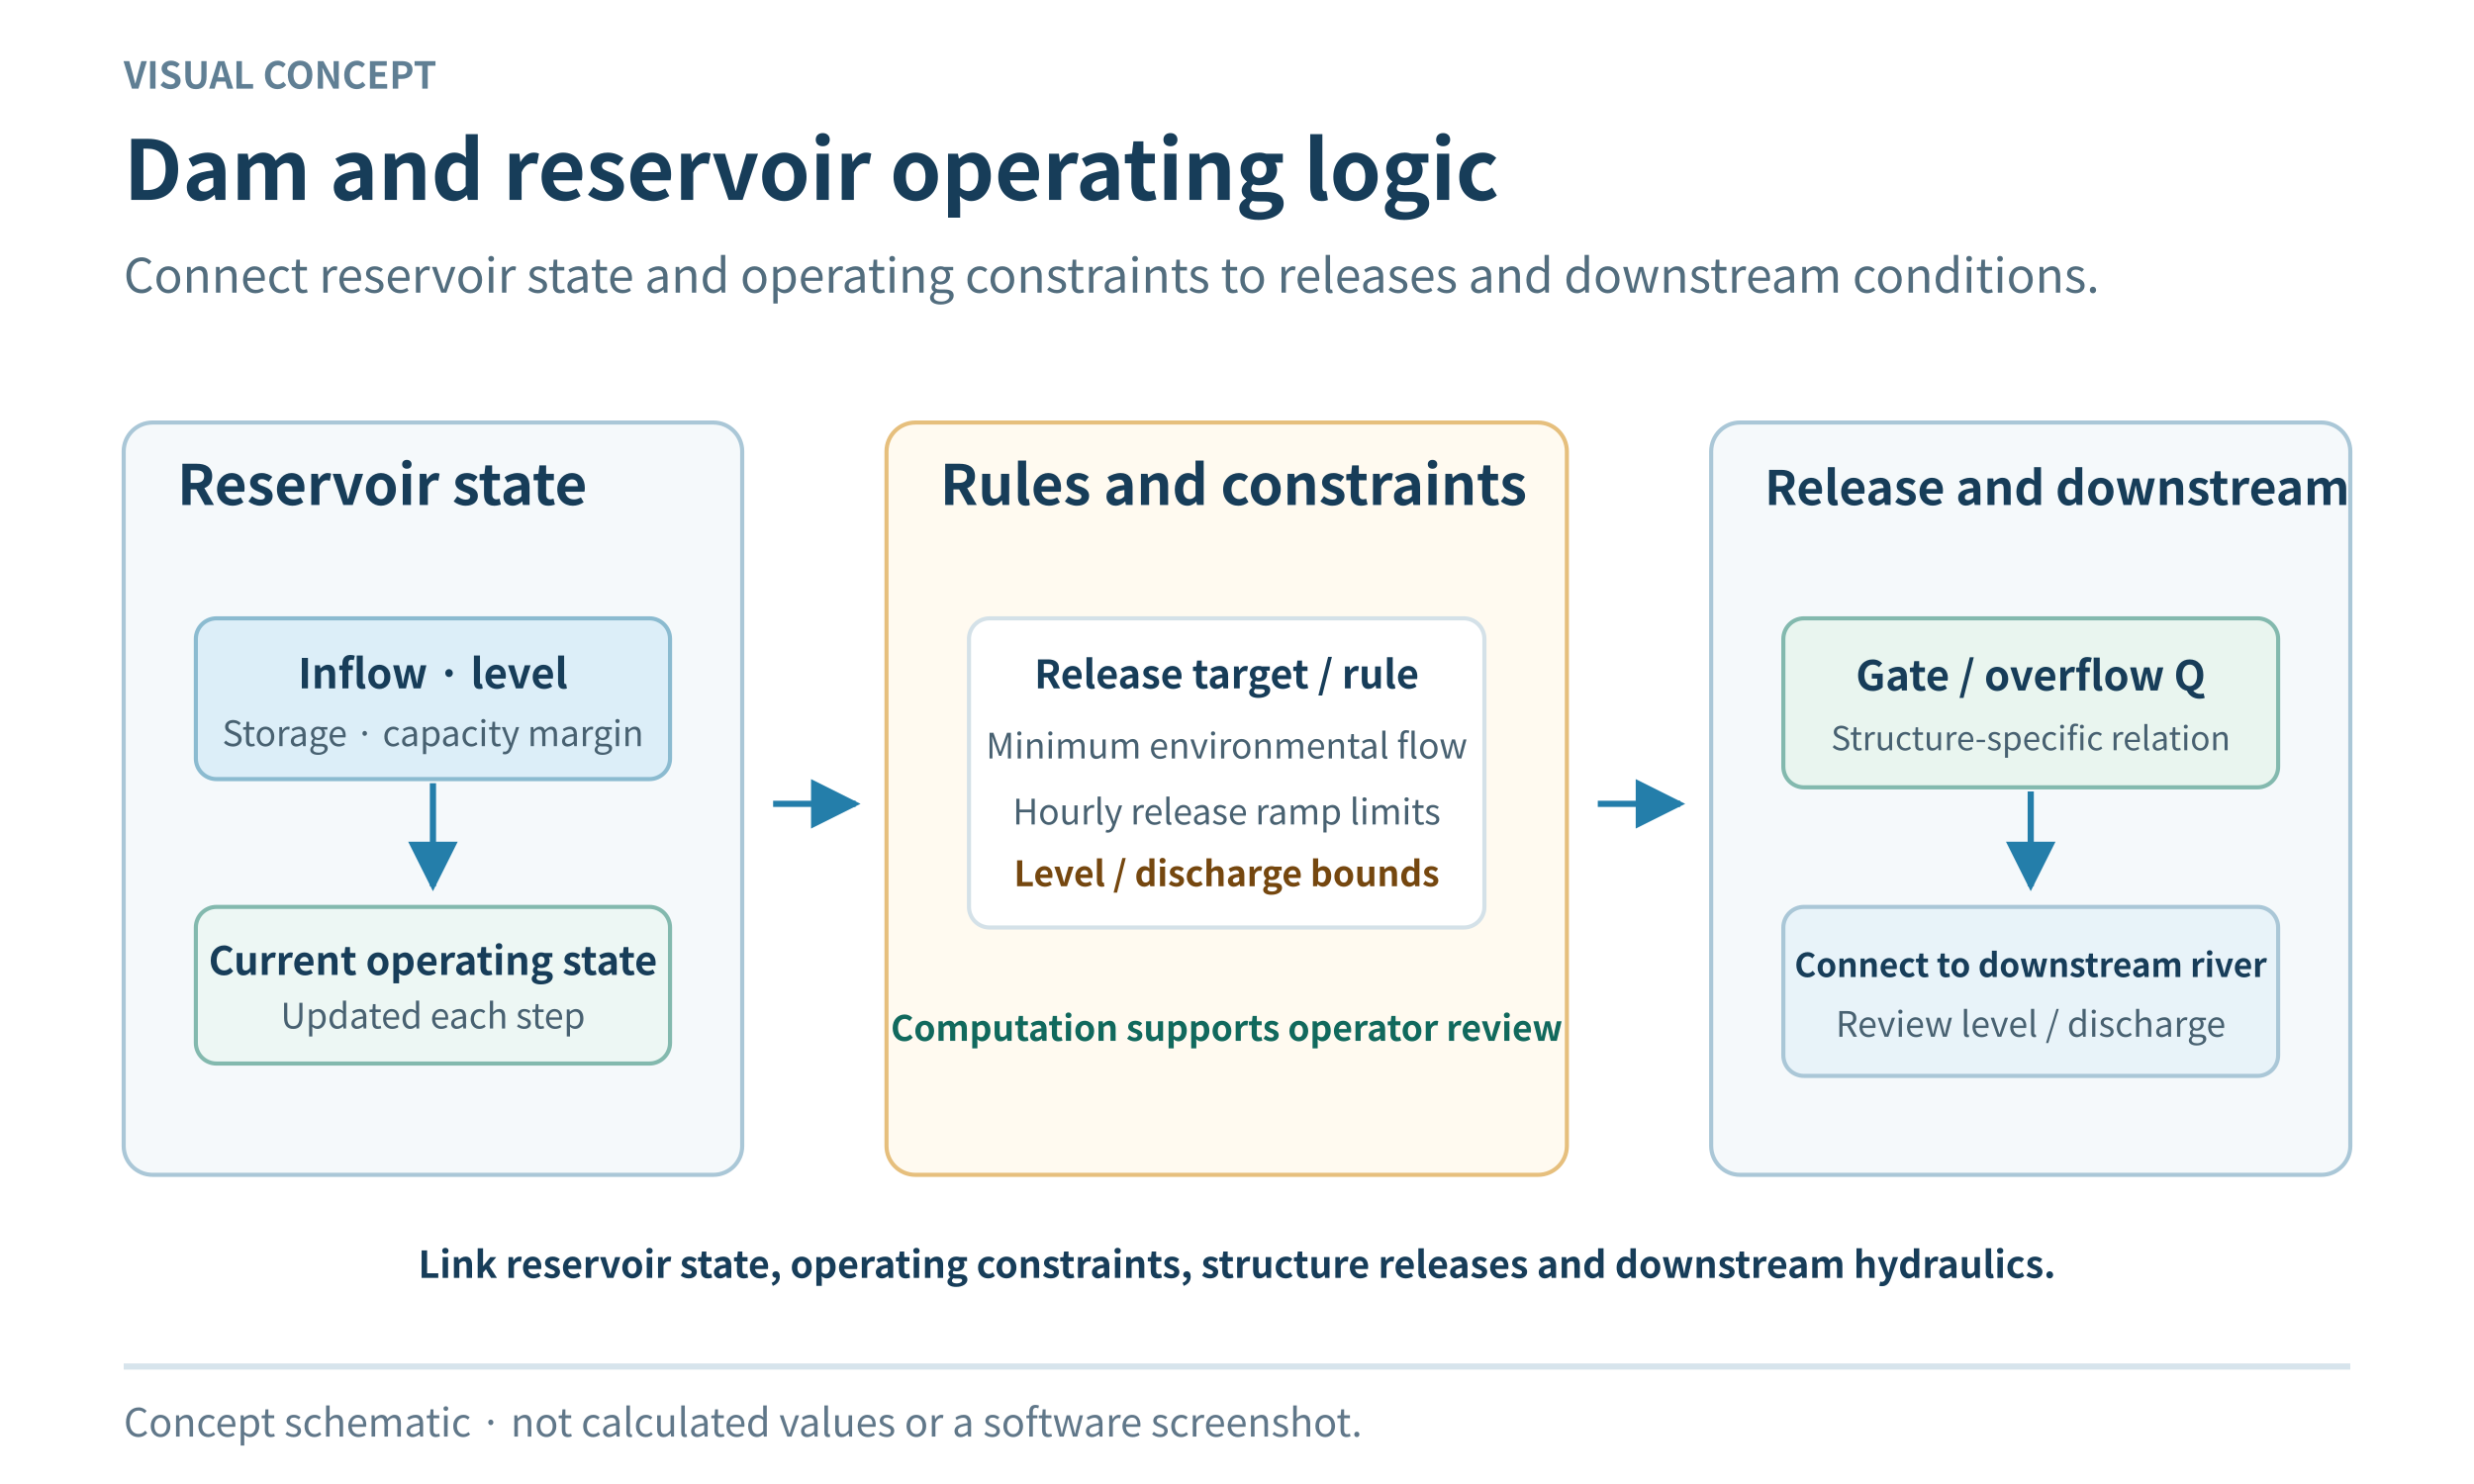
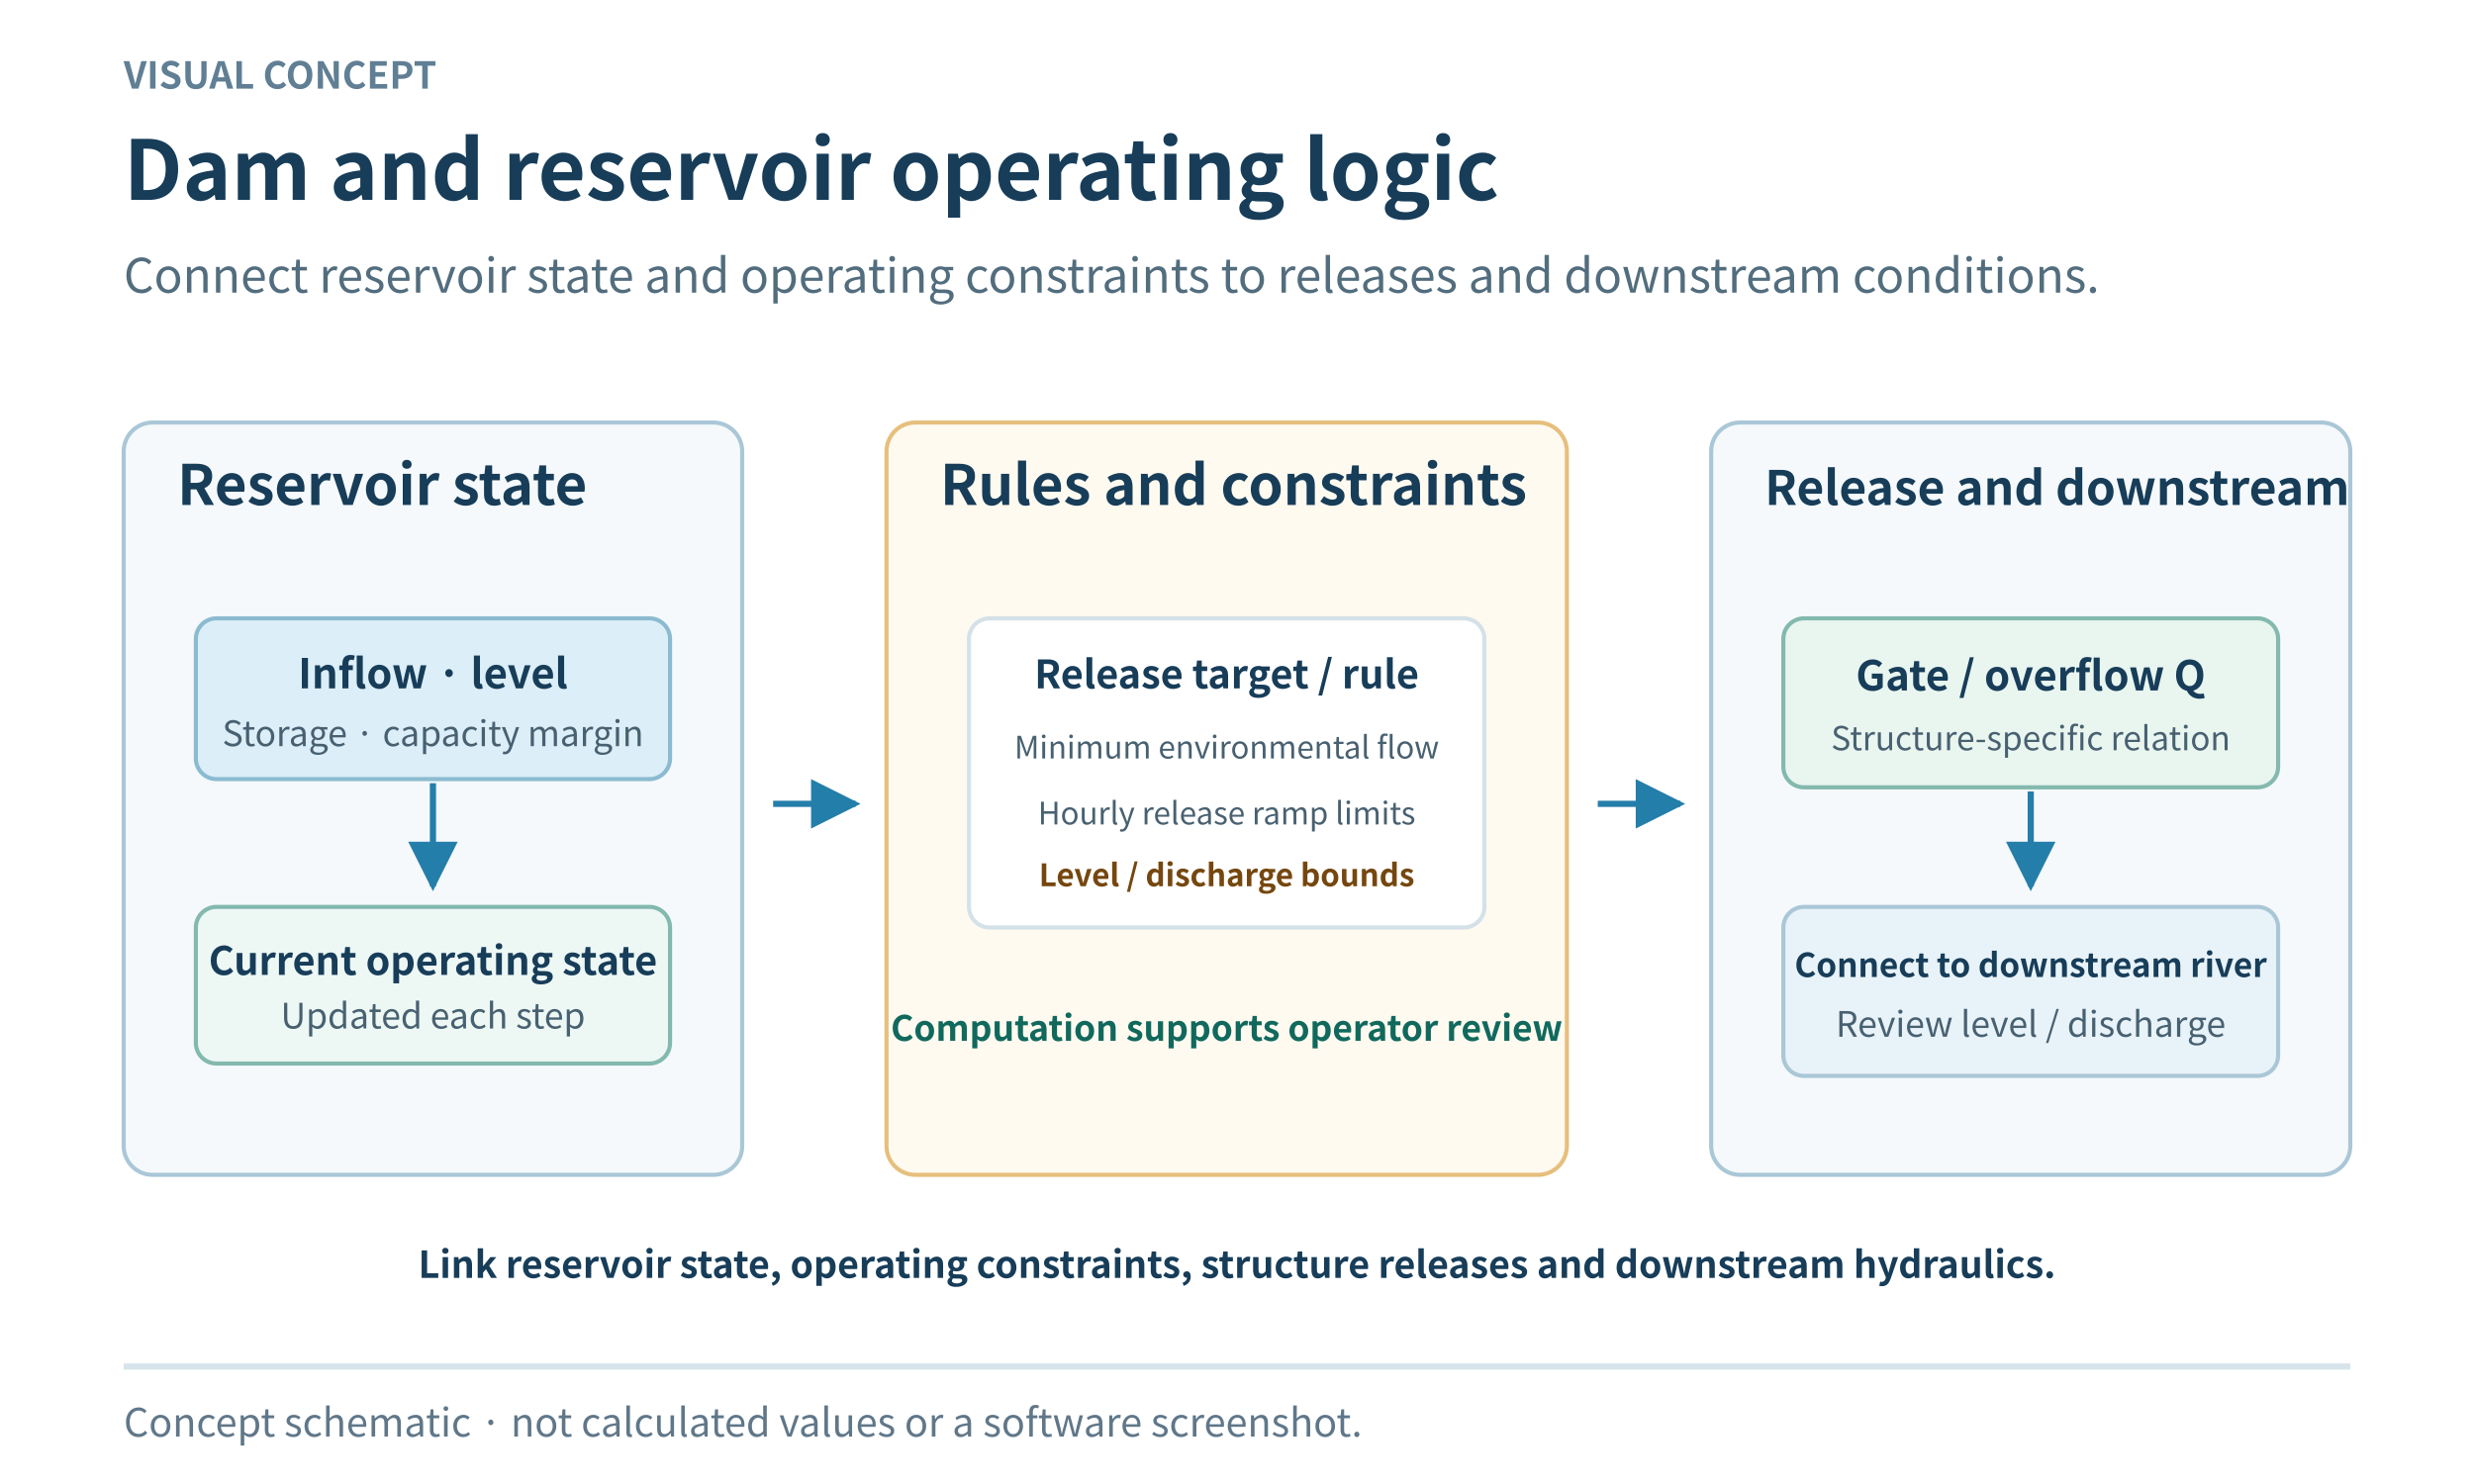
<svg xmlns="http://www.w3.org/2000/svg" width="1200" height="720" viewBox="0 0 1200 720" role="img" aria-labelledby="title desc">
  <defs>
    <marker id="arrow" viewBox="0 0 10 10" refX="9" refY="5" markerWidth="8" markerHeight="8" orient="auto-start-reverse">
      <path d="M0 0 10 5 0 10Z" fill="#247eaa" />
    </marker>
    <pattern id="missing" width="12" height="12" patternUnits="userSpaceOnUse">
      <path d="M-3 3 3-3 M0 12 12 0 M9 15 15 9" stroke="#b2bdc5" stroke-width="2" />
    </pattern>
  </defs>
  <rect width="1200" height="720" fill="#fff" />
  <g font-family="Noto Sans CJK KR,Noto Sans KR,Malgun Gothic,Arial,sans-serif">
    <text x="60" y="43" font-size="18" font-weight="600" text-anchor="start" fill="#607f94">VISUAL CONCEPT</text>
    <text x="60" y="97" font-size="40" font-weight="700" text-anchor="start" fill="#173d59">Dam and reservoir operating logic</text>
    <text x="60" y="142" font-size="23" font-weight="400" text-anchor="start" fill="#526d7e">Connect reservoir state and operating constraints to releases and downstream conditions.</text>
    <rect x="60" y="205" width="300" height="365" rx="14" fill="#f5f9fb" stroke="#aac7d7" stroke-width="2" />
    <text x="86" y="245" font-size="27" font-weight="700" text-anchor="start" fill="#173d59">Reservoir state</text>
    <rect x="95" y="300" width="230" height="78" rx="10" fill="#dceef8" stroke="#8bbbd0" stroke-width="2" />
    <text x="210" y="334" font-size="20" font-weight="700" text-anchor="middle" fill="#173d59">Inflow · level</text>
    <text x="210" y="362" font-size="17" font-weight="500" text-anchor="middle" fill="#486171">Storage · capacity margin</text>
    <path d="M210 380V430" fill="none" stroke="#247eaa" stroke-width="3" marker-end="url(#arrow)" />
    <rect x="95" y="440" width="230" height="76" rx="10" fill="#edf7f4" stroke="#83b9ae" stroke-width="2" />
    <text x="210" y="473" font-size="19" font-weight="700" text-anchor="middle" fill="#173d59">Current operating state</text>
    <text x="210" y="499" font-size="17" font-weight="500" text-anchor="middle" fill="#486171">Updated each step</text>
    <line x1="375" y1="390" x2="415" y2="390" stroke="#247eaa" stroke-width="3" marker-end="url(#arrow)" />
    <rect x="430" y="205" width="330" height="365" rx="14" fill="#fffaf0" stroke="#e6bf7d" stroke-width="2" />
    <text x="456" y="245" font-size="27" font-weight="700" text-anchor="start" fill="#173d59">Rules and constraints</text>
    <rect x="470" y="300" width="250" height="150" rx="10" fill="#fff" stroke="#d4e1e8" stroke-width="2" />
    <text x="595" y="334" font-size="19" font-weight="700" text-anchor="middle" fill="#173d59">Release target / rule</text>
-     <text x="595" y="368" font-size="17" font-weight="500" text-anchor="middle" fill="#486171">Minimum environmental flow</text>
-     <text x="595" y="400" font-size="17" font-weight="500" text-anchor="middle" fill="#486171">Hourly release ramp limits</text>
-     <text x="595" y="430" font-size="17" font-weight="600" text-anchor="middle" fill="#75470f">Level / discharge bounds</text>
+     <text x="595" y="368" font-size="15" font-weight="500" text-anchor="middle" fill="#486171">Minimum environmental flow</text>
+     <text x="595" y="400" font-size="15" font-weight="500" text-anchor="middle" fill="#486171">Hourly release ramp limits</text>
+     <text x="595" y="430" font-size="15" font-weight="600" text-anchor="middle" fill="#75470f">Level / discharge bounds</text>
    <text x="595" y="505" font-size="17" font-weight="600" text-anchor="middle" fill="#11695d">Computation supports operator review</text>
    <line x1="775" y1="390" x2="815" y2="390" stroke="#247eaa" stroke-width="3" marker-end="url(#arrow)" />
    <rect x="830" y="205" width="310" height="365" rx="14" fill="#f5f9fb" stroke="#aac7d7" stroke-width="2" />
    <text x="856" y="245" font-size="23" font-weight="700" text-anchor="start" fill="#173d59">Release and downstream</text>
    <rect x="865" y="300" width="240" height="82" rx="10" fill="#e9f5ef" stroke="#83b9ae" stroke-width="2" />
    <text x="985" y="335" font-size="20" font-weight="700" text-anchor="middle" fill="#173d59">Gate / overflow Q</text>
    <text x="985" y="364" font-size="16" font-weight="500" text-anchor="middle" fill="#486171">Structure-specific relation</text>
    <path d="M985 384V430" fill="none" stroke="#247eaa" stroke-width="3" marker-end="url(#arrow)" />
    <rect x="865" y="440" width="240" height="82" rx="10" fill="#e8f3f9" stroke="#aac7d7" stroke-width="2" />
    <text x="985" y="474" font-size="16" font-weight="700" text-anchor="middle" fill="#173d59">Connect to downstream river</text>
    <text x="985" y="503" font-size="17" font-weight="500" text-anchor="middle" fill="#486171">Review level / discharge</text>
    <text x="600" y="620" font-size="18" font-weight="600" text-anchor="middle" fill="#173d59">Link reservoir state, operating constraints, structure releases and downstream hydraulics.</text>
    <line x1="60" y1="663" x2="1140" y2="663" stroke="#d7e4ec" stroke-width="3" />
    <text x="60" y="697" font-size="19" font-weight="400" text-anchor="start" fill="#607789">Concept schematic · not calculated values or a software screenshot.</text>
  </g>
</svg>
